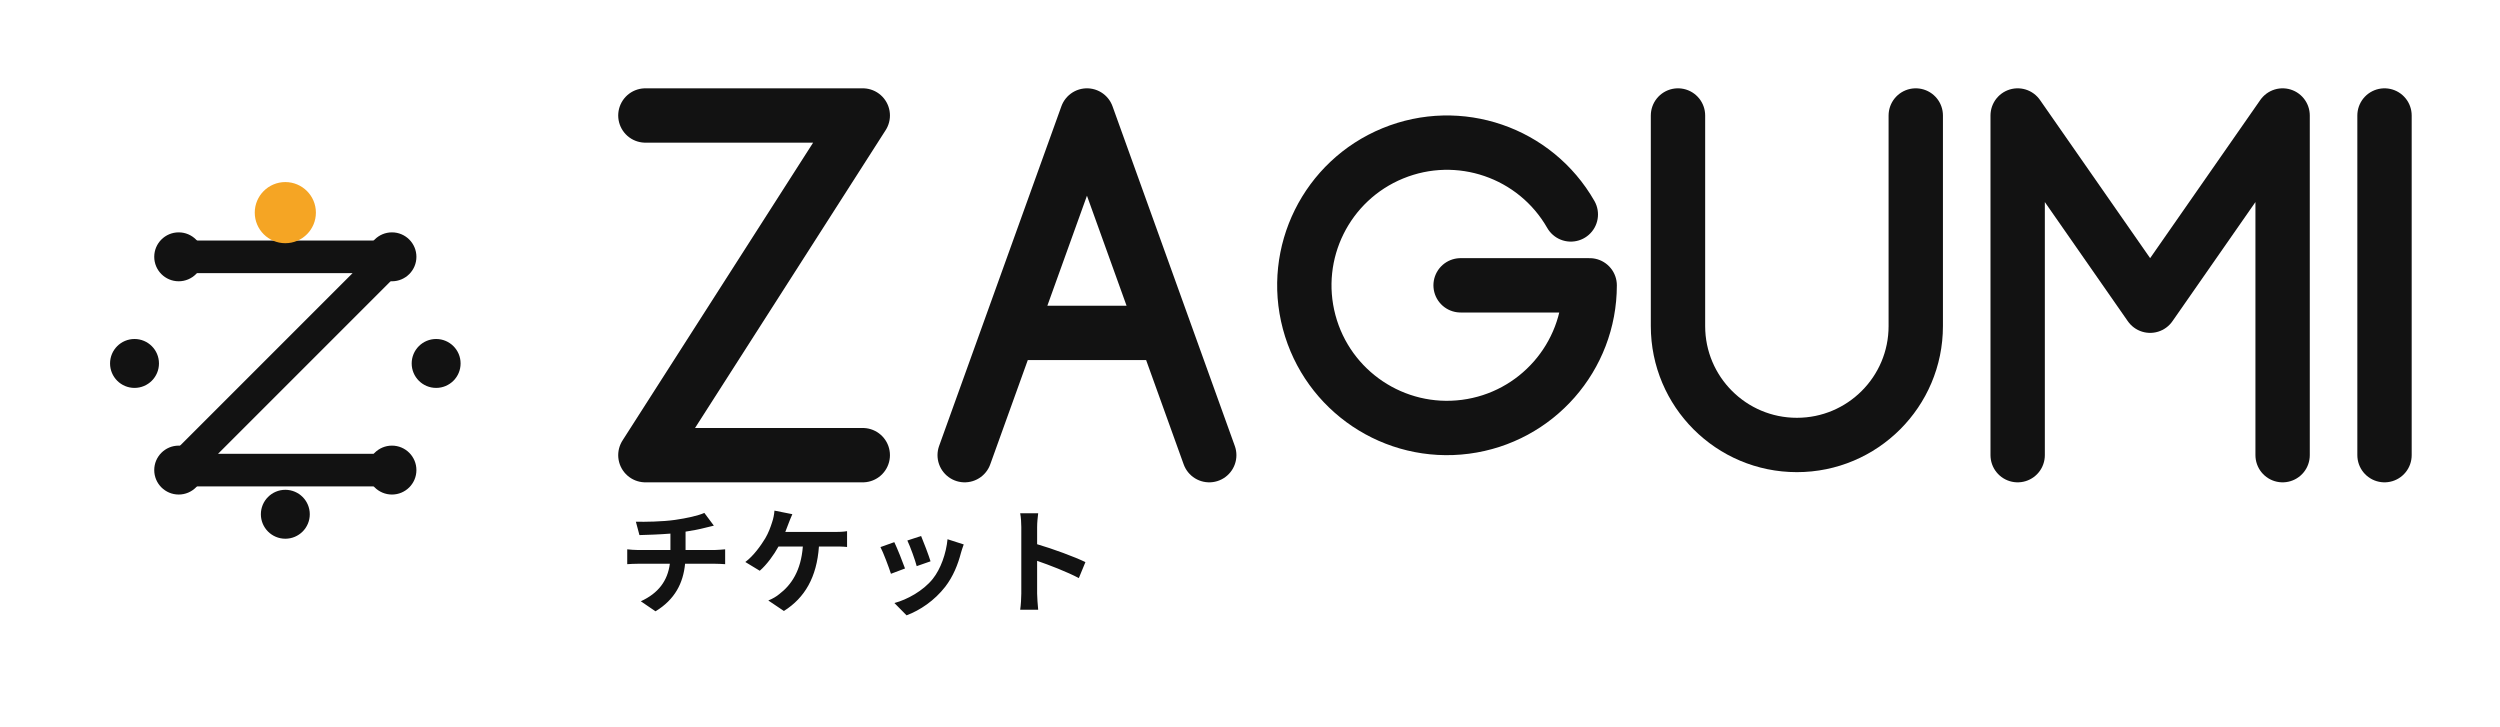
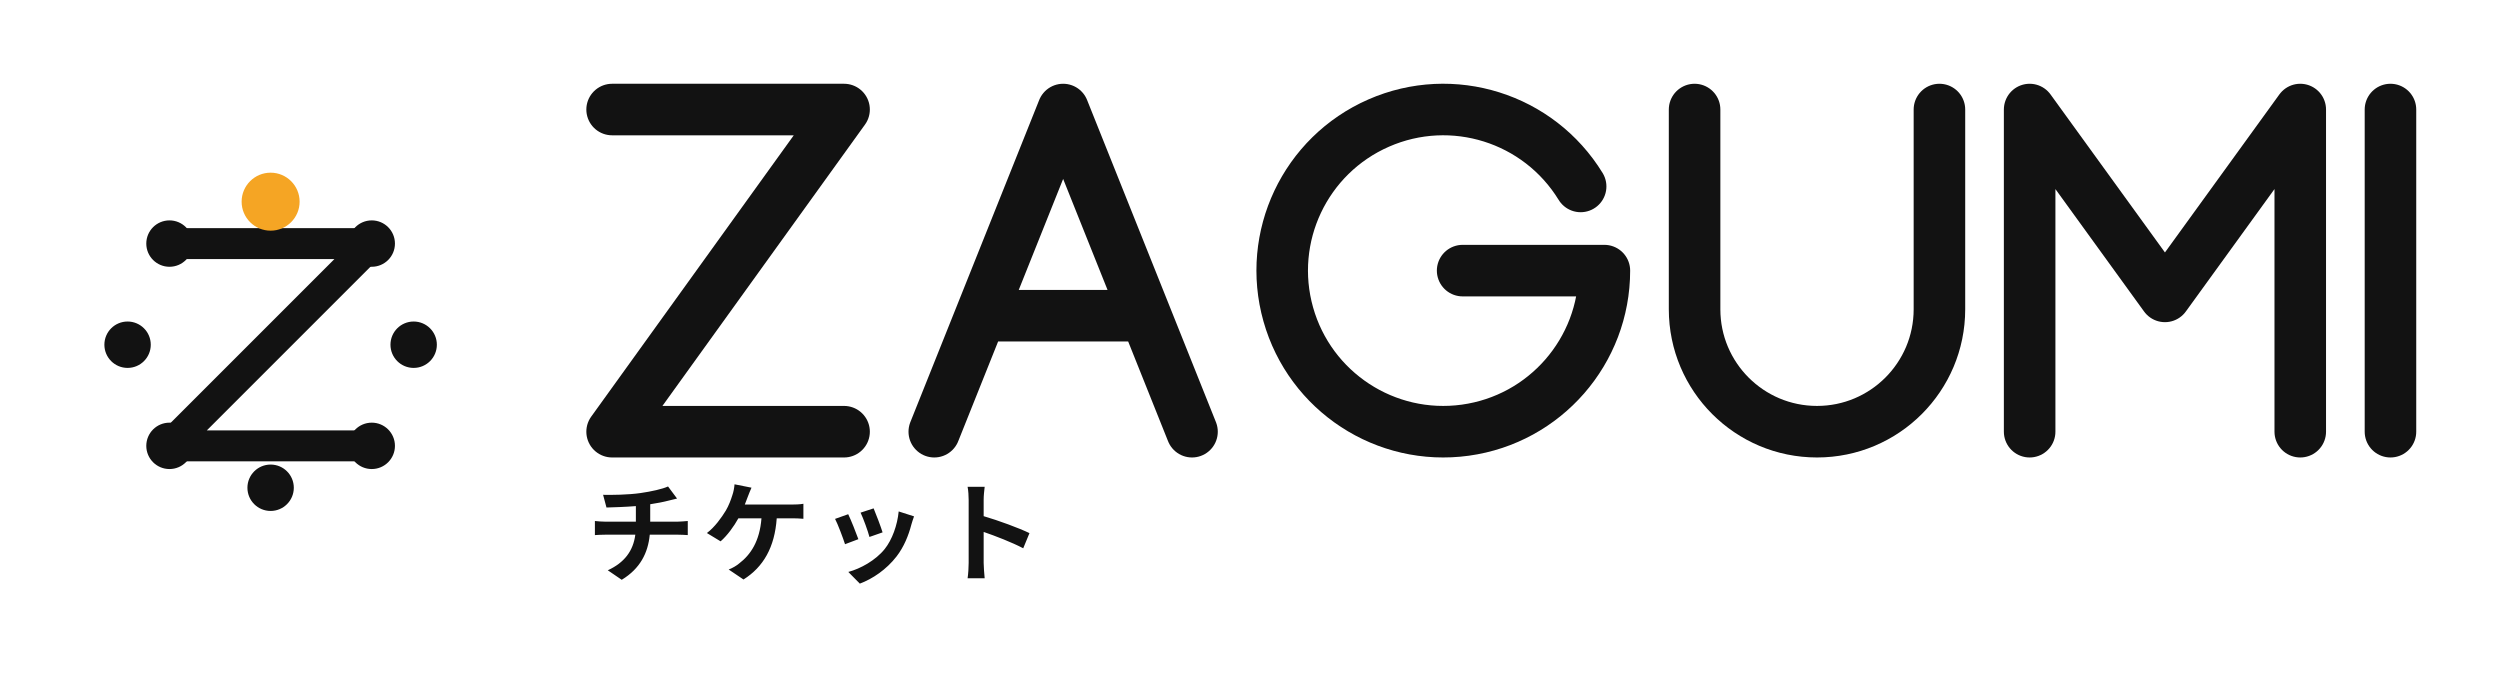
- <svg xmlns="http://www.w3.org/2000/svg" viewBox="0 0 736 214" width="736" height="214" role="img" aria-label="ZAGUMI チケット">
+ <svg xmlns="http://www.w3.org/2000/svg" viewBox="0 0 776 214" width="776" height="214" role="img" aria-label="ZAGUMI チケット">
  <g transform="translate(24 47) scale(1.2)">
    <path d="M23.84 23.84 L76.16 23.84 L23.84 76.16 L76.16 76.16" fill="none" stroke="#121212" stroke-width="8" stroke-linecap="round" stroke-linejoin="round" />
    <circle cx="50.00" cy="13.00" r="7.5" fill="#F5A524" />
    <circle cx="76.16" cy="23.84" r="6" fill="#121212" />
    <circle cx="87.00" cy="50.00" r="6" fill="#121212" />
    <circle cx="76.16" cy="76.16" r="6" fill="#121212" />
    <circle cx="50.00" cy="87.00" r="6" fill="#121212" />
    <circle cx="23.84" cy="76.16" r="6" fill="#121212" />
    <circle cx="13.00" cy="50.00" r="6" fill="#121212" />
    <circle cx="23.84" cy="23.84" r="6" fill="#121212" />
  </g>
  <g transform="translate(180 24)">
    <g fill="none" stroke-width="16" stroke-linecap="round" stroke-linejoin="round" transform="translate(0 10)">
-       <path d="M10 0 H74 L10 100 H74" stroke="#121212" />
-       <path d="M104 100 L140 0 L176 100 M119 64 H161" stroke="#121212" />
-       <path d="M282.45 29.13 A42 42 0 1 0 288 50 H250" stroke="#121212" />
-       <path d="M314 0 V62 A35 35 0 0 0 384 62 V0" stroke="#121212" />
-       <path d="M414 100 V0 L453 56 L492 0 V100" stroke="#121212" />
-       <path d="M522 0 V100" stroke="#121212" />
+       <path d="M10 0 H82 L10 100 H82" stroke="#121212" />
+       <path d="M110 100 L150 0 L190 100 M127 64 H173" stroke="#121212" />
+       <path d="M310.63 23.87 A50 50 0 1 0 318 50 H274" stroke="#121212" />
+       <path d="M346 0 V62 A38 38 0 0 0 422 62 V0" stroke="#121212" />
+       <path d="M450 100 V0 L492 58 L534 0 V100" stroke="#121212" />
+       <path d="M562 0 V100" stroke="#121212" />
    </g>
  </g>
  <text x="182" y="178" font-family="'Hiragino Sans','Noto Sans JP','Yu Gothic',sans-serif" font-weight="600" font-size="34" letter-spacing="2" fill="#121212">チケット</text>
</svg>
